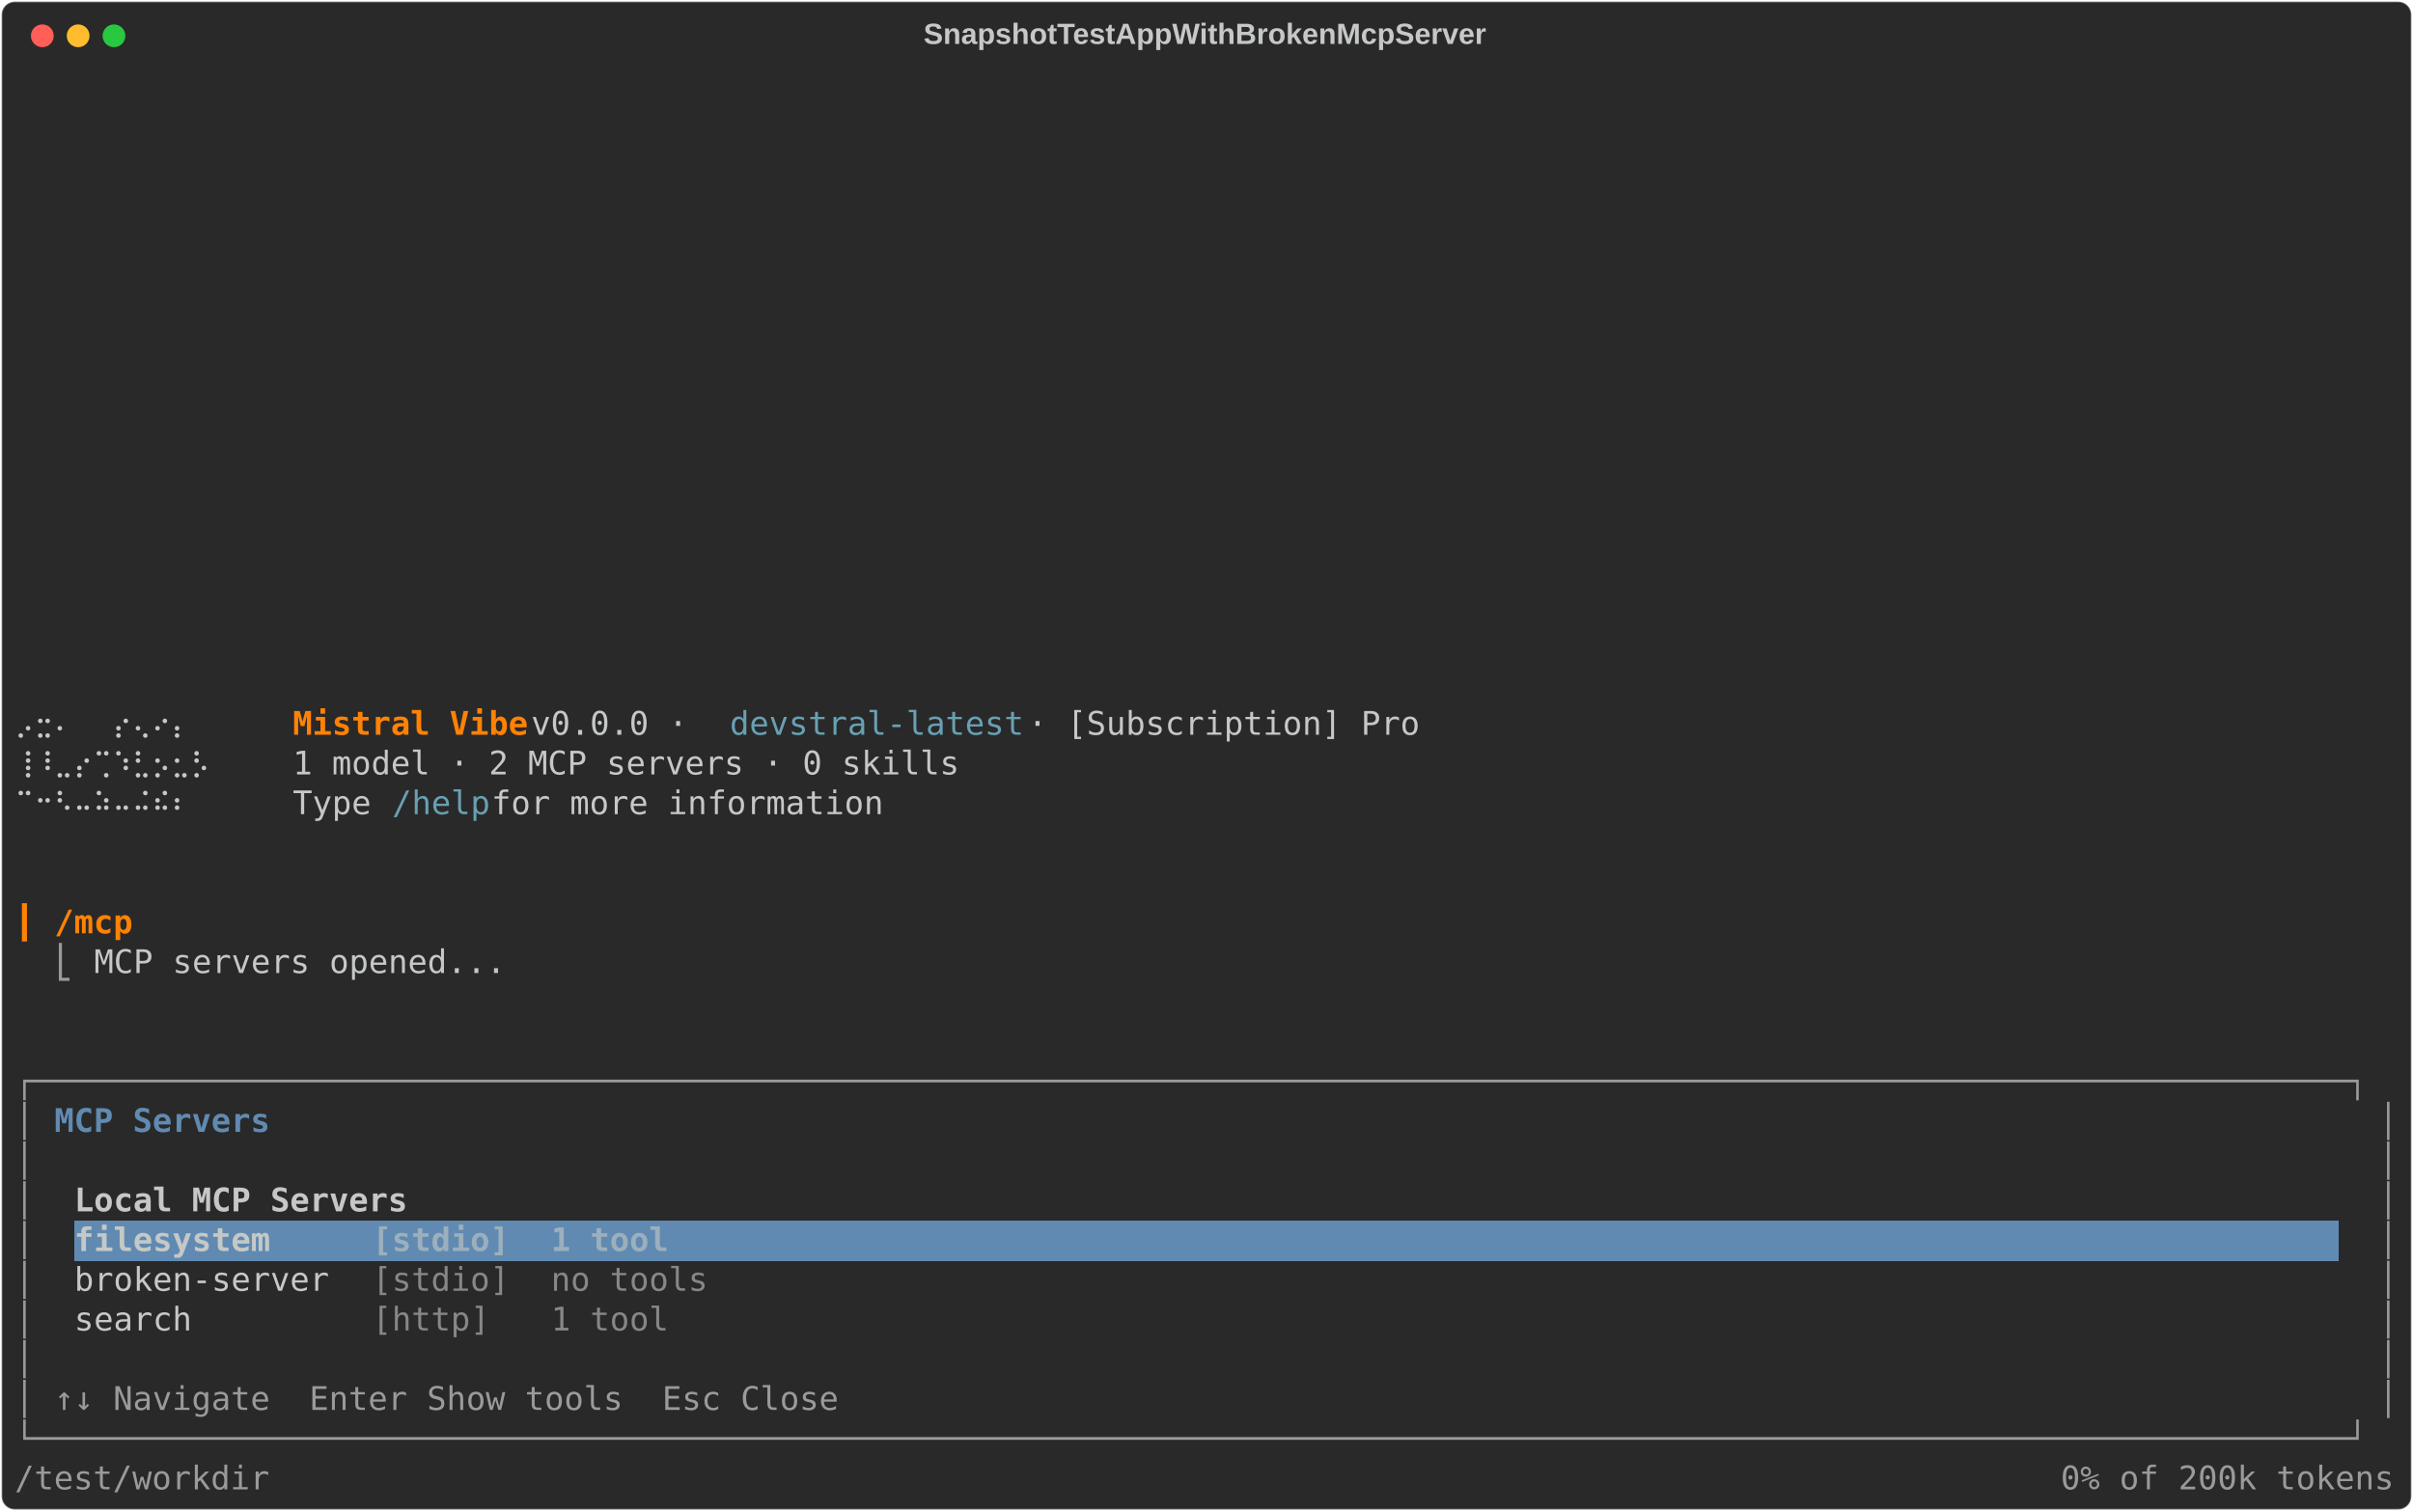
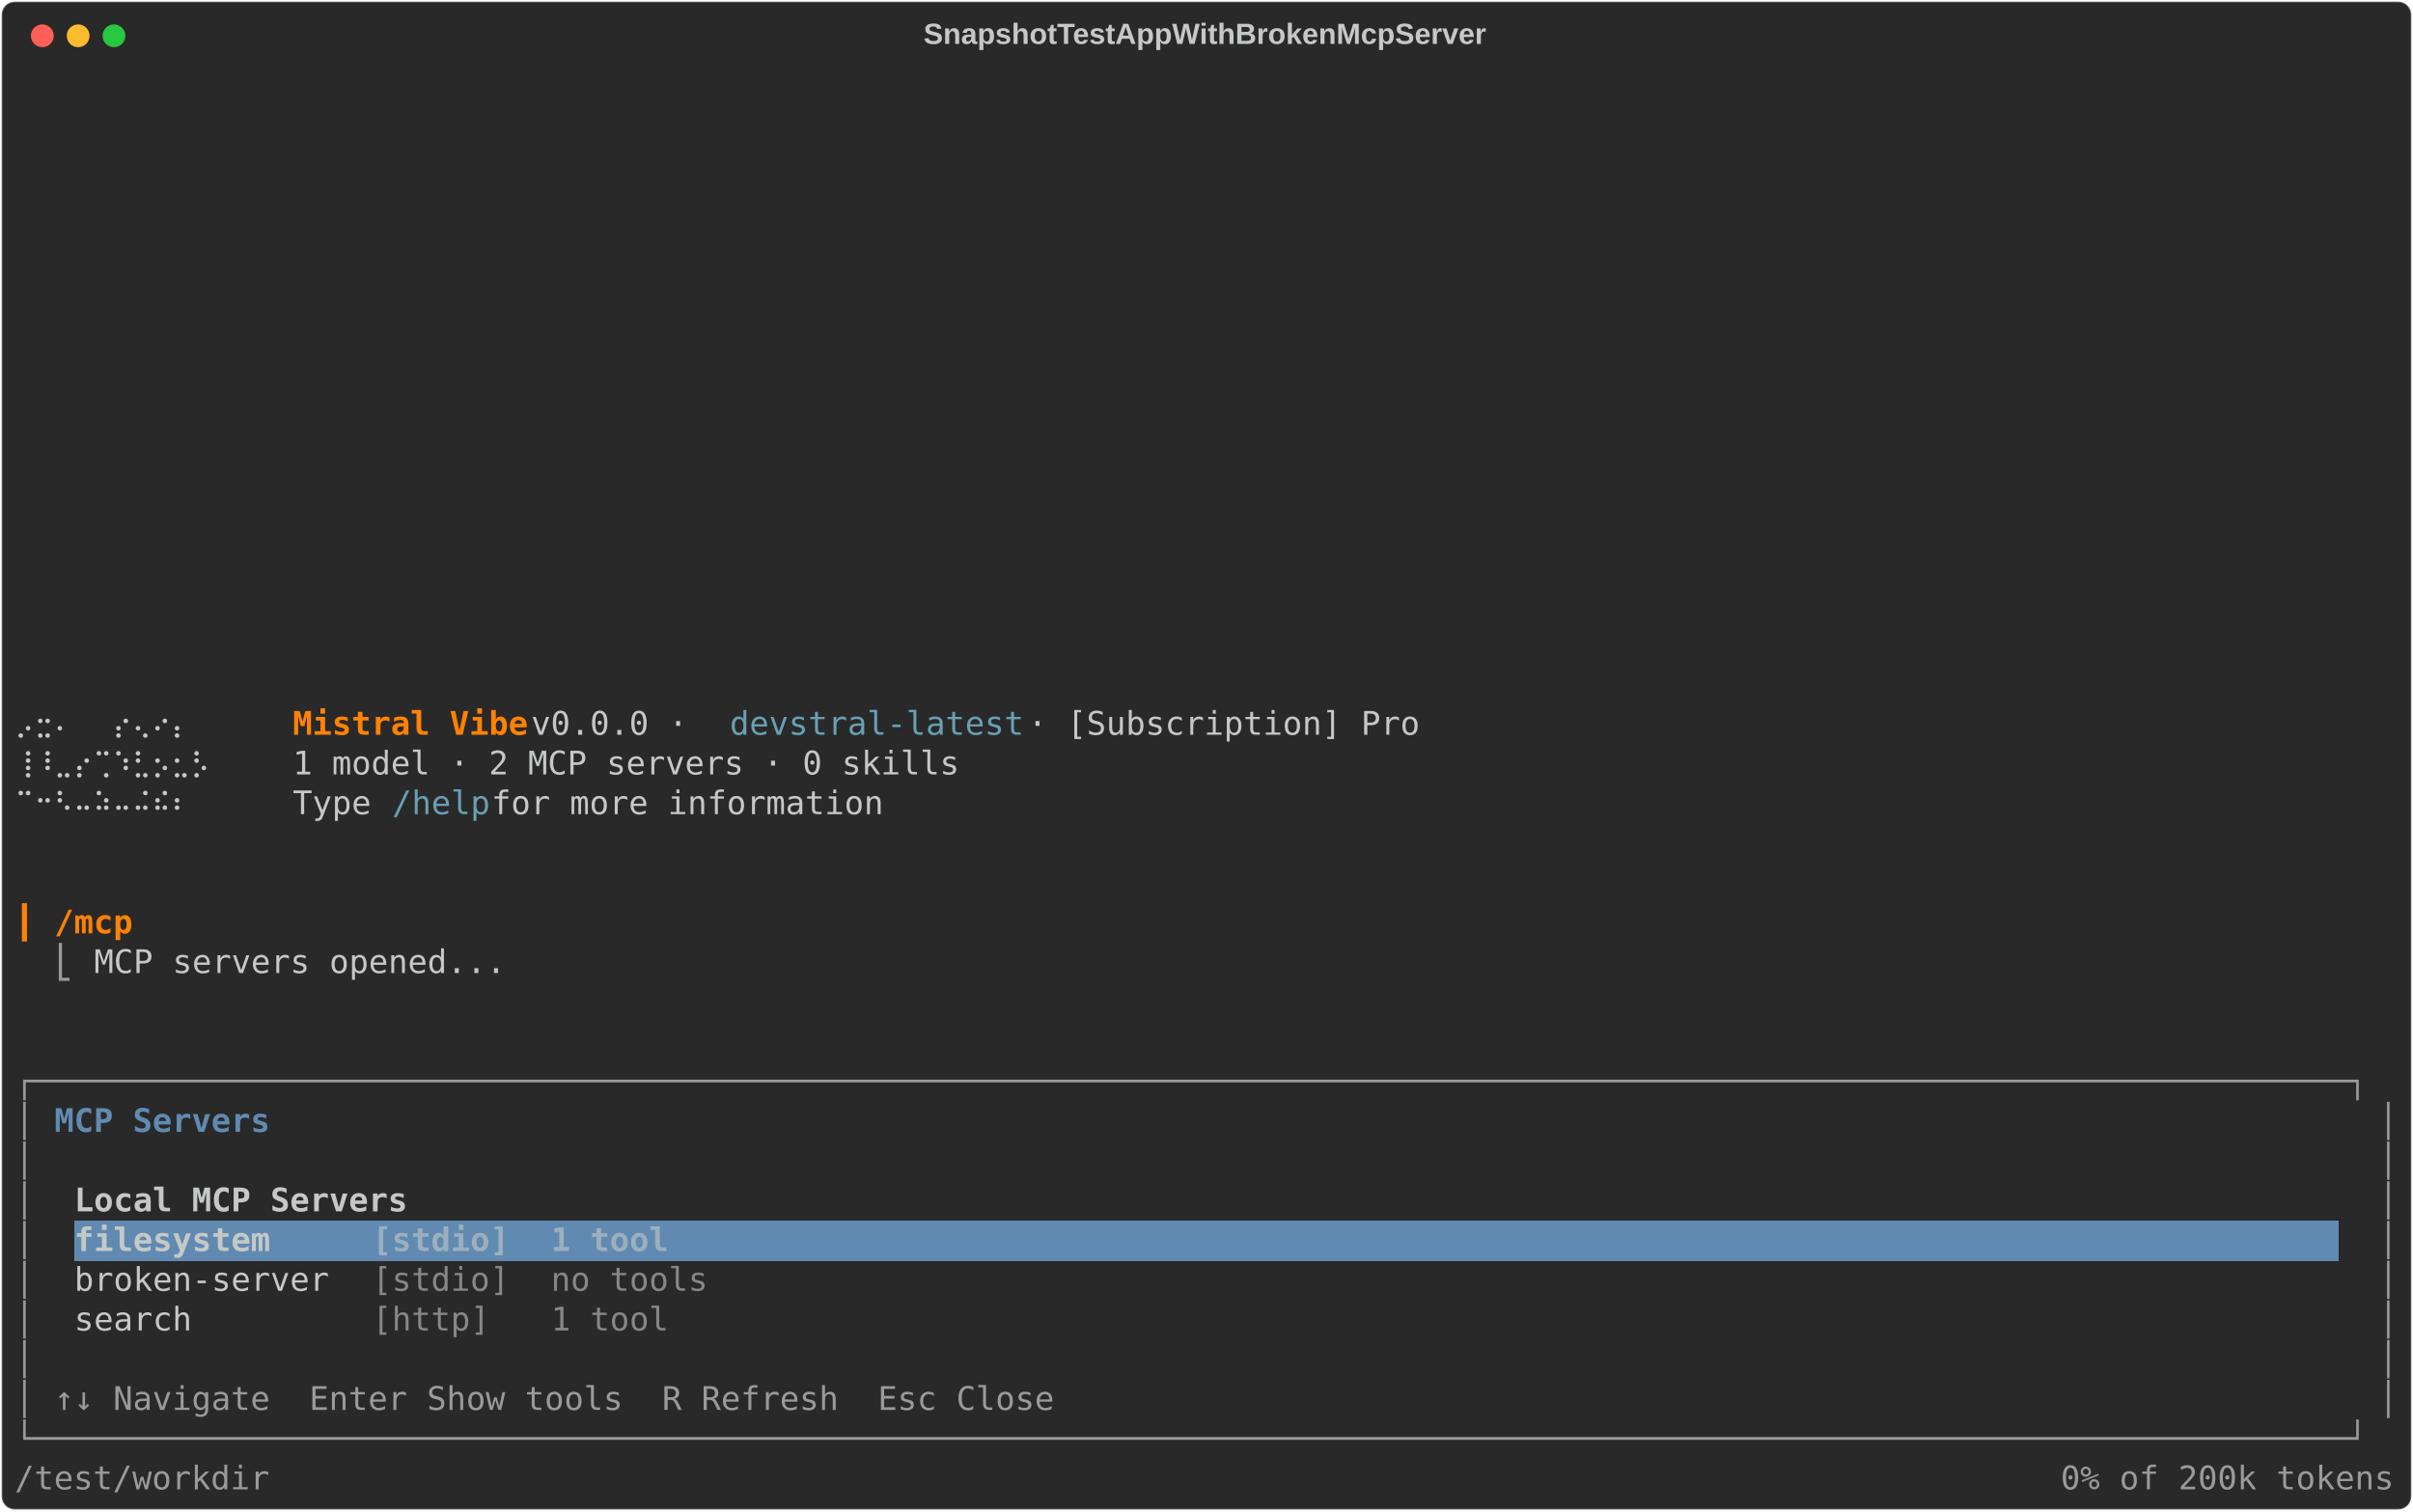
<svg xmlns="http://www.w3.org/2000/svg" class="rich-terminal" viewBox="0 0 1482 928.4">
  <style>

    @font-face {
        font-family: "Fira Code";
        src: local("FiraCode-Regular"),
                url("https://cdnjs.cloudflare.com/ajax/libs/firacode/6.2.0/woff2/FiraCode-Regular.woff2") format("woff2"),
                url("https://cdnjs.cloudflare.com/ajax/libs/firacode/6.2.0/woff/FiraCode-Regular.woff") format("woff");
        font-style: normal;
        font-weight: 400;
    }
    @font-face {
        font-family: "Fira Code";
        src: local("FiraCode-Bold"),
                url("https://cdnjs.cloudflare.com/ajax/libs/firacode/6.2.0/woff2/FiraCode-Bold.woff2") format("woff2"),
                url("https://cdnjs.cloudflare.com/ajax/libs/firacode/6.2.0/woff/FiraCode-Bold.woff") format("woff");
        font-style: bold;
        font-weight: 700;
    }

-     .terminal-matrix {
+     .terminal-2811199383-matrix {
        font-family: Fira Code, monospace;
        font-size: 20px;
        line-height: 24.4px;
        font-variant-east-asian: full-width;
    }

-     .terminal-title {
+     .terminal-2811199383-title {
        font-size: 18px;
        font-weight: bold;
        font-family: arial;
    }

-     .terminal-r1 { fill: #c5c8c6 }
- .terminal-r2 { fill: #ff8205;font-weight: bold }
- .terminal-r3 { fill: #68a0b3 }
- .terminal-r4 { fill: #ff8205 }
- .terminal-r5 { fill: #9a9b99 }
- .terminal-r6 { fill: #608ab1;font-weight: bold }
- .terminal-r7 { fill: #c5c8c6;font-weight: bold }
- .terminal-r8 { fill: #9cafbd;font-weight: bold }
- .terminal-r9 { fill: #868887 }
+     .terminal-2811199383-r1 { fill: #c5c8c6 }
+ .terminal-2811199383-r2 { fill: #ff8205;font-weight: bold }
+ .terminal-2811199383-r3 { fill: #68a0b3 }
+ .terminal-2811199383-r4 { fill: #ff8205 }
+ .terminal-2811199383-r5 { fill: #9a9b99 }
+ .terminal-2811199383-r6 { fill: #608ab1;font-weight: bold }
+ .terminal-2811199383-r7 { fill: #c5c8c6;font-weight: bold }
+ .terminal-2811199383-r8 { fill: #9cafbd;font-weight: bold }
+ .terminal-2811199383-r9 { fill: #868887 }
    </style>
  <defs>
-     <clipPath id="terminal-clip-terminal">
+     <clipPath id="terminal-2811199383-clip-terminal">
      <rect x="0" y="0" width="1463.0" height="877.4" />
    </clipPath>
-     <clipPath id="terminal-line-0">
+     <clipPath id="terminal-2811199383-line-0">
      <rect x="0" y="1.5" width="1464" height="24.65" />
    </clipPath>
-     <clipPath id="terminal-line-1">
+     <clipPath id="terminal-2811199383-line-1">
      <rect x="0" y="25.9" width="1464" height="24.65" />
    </clipPath>
-     <clipPath id="terminal-line-2">
+     <clipPath id="terminal-2811199383-line-2">
      <rect x="0" y="50.3" width="1464" height="24.65" />
    </clipPath>
-     <clipPath id="terminal-line-3">
+     <clipPath id="terminal-2811199383-line-3">
      <rect x="0" y="74.7" width="1464" height="24.65" />
    </clipPath>
-     <clipPath id="terminal-line-4">
+     <clipPath id="terminal-2811199383-line-4">
      <rect x="0" y="99.1" width="1464" height="24.65" />
    </clipPath>
-     <clipPath id="terminal-line-5">
+     <clipPath id="terminal-2811199383-line-5">
      <rect x="0" y="123.5" width="1464" height="24.65" />
    </clipPath>
-     <clipPath id="terminal-line-6">
+     <clipPath id="terminal-2811199383-line-6">
      <rect x="0" y="147.9" width="1464" height="24.65" />
    </clipPath>
-     <clipPath id="terminal-line-7">
+     <clipPath id="terminal-2811199383-line-7">
      <rect x="0" y="172.3" width="1464" height="24.65" />
    </clipPath>
-     <clipPath id="terminal-line-8">
+     <clipPath id="terminal-2811199383-line-8">
      <rect x="0" y="196.7" width="1464" height="24.65" />
    </clipPath>
-     <clipPath id="terminal-line-9">
+     <clipPath id="terminal-2811199383-line-9">
      <rect x="0" y="221.1" width="1464" height="24.65" />
    </clipPath>
-     <clipPath id="terminal-line-10">
+     <clipPath id="terminal-2811199383-line-10">
      <rect x="0" y="245.5" width="1464" height="24.65" />
    </clipPath>
-     <clipPath id="terminal-line-11">
+     <clipPath id="terminal-2811199383-line-11">
      <rect x="0" y="269.9" width="1464" height="24.65" />
    </clipPath>
-     <clipPath id="terminal-line-12">
+     <clipPath id="terminal-2811199383-line-12">
      <rect x="0" y="294.3" width="1464" height="24.65" />
    </clipPath>
-     <clipPath id="terminal-line-13">
+     <clipPath id="terminal-2811199383-line-13">
      <rect x="0" y="318.7" width="1464" height="24.65" />
    </clipPath>
-     <clipPath id="terminal-line-14">
+     <clipPath id="terminal-2811199383-line-14">
      <rect x="0" y="343.1" width="1464" height="24.65" />
    </clipPath>
-     <clipPath id="terminal-line-15">
+     <clipPath id="terminal-2811199383-line-15">
      <rect x="0" y="367.5" width="1464" height="24.65" />
    </clipPath>
-     <clipPath id="terminal-line-16">
+     <clipPath id="terminal-2811199383-line-16">
      <rect x="0" y="391.9" width="1464" height="24.65" />
    </clipPath>
-     <clipPath id="terminal-line-17">
+     <clipPath id="terminal-2811199383-line-17">
      <rect x="0" y="416.3" width="1464" height="24.65" />
    </clipPath>
-     <clipPath id="terminal-line-18">
+     <clipPath id="terminal-2811199383-line-18">
      <rect x="0" y="440.7" width="1464" height="24.65" />
    </clipPath>
-     <clipPath id="terminal-line-19">
+     <clipPath id="terminal-2811199383-line-19">
      <rect x="0" y="465.1" width="1464" height="24.65" />
    </clipPath>
-     <clipPath id="terminal-line-20">
+     <clipPath id="terminal-2811199383-line-20">
      <rect x="0" y="489.5" width="1464" height="24.65" />
    </clipPath>
-     <clipPath id="terminal-line-21">
+     <clipPath id="terminal-2811199383-line-21">
      <rect x="0" y="513.9" width="1464" height="24.65" />
    </clipPath>
-     <clipPath id="terminal-line-22">
+     <clipPath id="terminal-2811199383-line-22">
      <rect x="0" y="538.3" width="1464" height="24.65" />
    </clipPath>
-     <clipPath id="terminal-line-23">
+     <clipPath id="terminal-2811199383-line-23">
      <rect x="0" y="562.7" width="1464" height="24.65" />
    </clipPath>
-     <clipPath id="terminal-line-24">
+     <clipPath id="terminal-2811199383-line-24">
      <rect x="0" y="587.1" width="1464" height="24.65" />
    </clipPath>
-     <clipPath id="terminal-line-25">
+     <clipPath id="terminal-2811199383-line-25">
      <rect x="0" y="611.5" width="1464" height="24.65" />
    </clipPath>
-     <clipPath id="terminal-line-26">
+     <clipPath id="terminal-2811199383-line-26">
      <rect x="0" y="635.9" width="1464" height="24.65" />
    </clipPath>
-     <clipPath id="terminal-line-27">
+     <clipPath id="terminal-2811199383-line-27">
      <rect x="0" y="660.3" width="1464" height="24.65" />
    </clipPath>
-     <clipPath id="terminal-line-28">
+     <clipPath id="terminal-2811199383-line-28">
      <rect x="0" y="684.7" width="1464" height="24.65" />
    </clipPath>
-     <clipPath id="terminal-line-29">
+     <clipPath id="terminal-2811199383-line-29">
      <rect x="0" y="709.1" width="1464" height="24.65" />
    </clipPath>
-     <clipPath id="terminal-line-30">
+     <clipPath id="terminal-2811199383-line-30">
      <rect x="0" y="733.5" width="1464" height="24.65" />
    </clipPath>
-     <clipPath id="terminal-line-31">
+     <clipPath id="terminal-2811199383-line-31">
      <rect x="0" y="757.9" width="1464" height="24.65" />
    </clipPath>
-     <clipPath id="terminal-line-32">
+     <clipPath id="terminal-2811199383-line-32">
      <rect x="0" y="782.3" width="1464" height="24.65" />
    </clipPath>
-     <clipPath id="terminal-line-33">
+     <clipPath id="terminal-2811199383-line-33">
      <rect x="0" y="806.7" width="1464" height="24.65" />
    </clipPath>
-     <clipPath id="terminal-line-34">
+     <clipPath id="terminal-2811199383-line-34">
      <rect x="0" y="831.1" width="1464" height="24.65" />
    </clipPath>
  </defs>
  <rect fill="#292929" stroke="rgba(255,255,255,0.35)" stroke-width="1" x="1" y="1" width="1480" height="926.4" rx="8" />
-   <text class="terminal-title" fill="#c5c8c6" text-anchor="middle" x="740" y="27">SnapshotTestAppWithBrokenMcpServer</text>
+   <text class="terminal-2811199383-title" fill="#c5c8c6" text-anchor="middle" x="740" y="27">SnapshotTestAppWithBrokenMcpServer</text>
  <g transform="translate(26,22)">
    <circle cx="0" cy="0" r="7" fill="#ff5f57" />
    <circle cx="22" cy="0" r="7" fill="#febc2e" />
    <circle cx="44" cy="0" r="7" fill="#28c840" />
  </g>
-   <g transform="translate(9, 41)" clip-path="url(#terminal-clip-terminal)">
+   <g transform="translate(9, 41)" clip-path="url(#terminal-2811199383-clip-terminal)">
    <rect fill="#608ab1" x="36.6" y="709.1" width="183" height="24.65" shape-rendering="crispEdges" />
    <rect fill="#608ab1" x="219.6" y="709.1" width="109.8" height="24.65" shape-rendering="crispEdges" />
    <rect fill="#608ab1" x="329.4" y="709.1" width="97.6" height="24.65" shape-rendering="crispEdges" />
    <rect fill="#608ab1" x="427" y="709.1" width="1000.4" height="24.65" shape-rendering="crispEdges" />
-     <g class="terminal-matrix">
-       <text class="terminal-r1" x="1464" y="20" textLength="12.2" clip-path="url(#terminal-line-0)">
- </text>
-       <text class="terminal-r1" x="1464" y="44.4" textLength="12.2" clip-path="url(#terminal-line-1)">
- </text>
-       <text class="terminal-r1" x="1464" y="68.8" textLength="12.2" clip-path="url(#terminal-line-2)">
- </text>
-       <text class="terminal-r1" x="1464" y="93.2" textLength="12.2" clip-path="url(#terminal-line-3)">
- </text>
-       <text class="terminal-r1" x="1464" y="117.6" textLength="12.2" clip-path="url(#terminal-line-4)">
- </text>
-       <text class="terminal-r1" x="1464" y="142" textLength="12.2" clip-path="url(#terminal-line-5)">
- </text>
-       <text class="terminal-r1" x="1464" y="166.4" textLength="12.2" clip-path="url(#terminal-line-6)">
- </text>
-       <text class="terminal-r1" x="1464" y="190.8" textLength="12.2" clip-path="url(#terminal-line-7)">
- </text>
-       <text class="terminal-r1" x="1464" y="215.2" textLength="12.2" clip-path="url(#terminal-line-8)">
- </text>
-       <text class="terminal-r1" x="1464" y="239.6" textLength="12.2" clip-path="url(#terminal-line-9)">
- </text>
-       <text class="terminal-r1" x="1464" y="264" textLength="12.2" clip-path="url(#terminal-line-10)">
- </text>
-       <text class="terminal-r1" x="1464" y="288.4" textLength="12.2" clip-path="url(#terminal-line-11)">
- </text>
-       <text class="terminal-r1" x="1464" y="312.8" textLength="12.2" clip-path="url(#terminal-line-12)">
- </text>
-       <text class="terminal-r1" x="1464" y="337.2" textLength="12.2" clip-path="url(#terminal-line-13)">
- </text>
-       <text class="terminal-r1" x="1464" y="361.6" textLength="12.2" clip-path="url(#terminal-line-14)">
- </text>
-       <text class="terminal-r1" x="1464" y="386" textLength="12.2" clip-path="url(#terminal-line-15)">
- </text>
-       <text class="terminal-r1" x="0" y="410.4" textLength="134.2" clip-path="url(#terminal-line-16)">  ⡠⣒⠄  ⡔⢄⠔⡄</text>
-       <text class="terminal-r2" x="170.8" y="410.4" textLength="146.4" clip-path="url(#terminal-line-16)">Mistral Vibe</text>
-       <text class="terminal-r1" x="317.2" y="410.4" textLength="122" clip-path="url(#terminal-line-16)"> v0.0.0 · </text>
-       <text class="terminal-r3" x="439.2" y="410.4" textLength="183" clip-path="url(#terminal-line-16)">devstral-latest</text>
-       <text class="terminal-r1" x="622.2" y="410.4" textLength="256.2" clip-path="url(#terminal-line-16)"> · [Subscription] Pro</text>
-       <text class="terminal-r1" x="1464" y="410.4" textLength="12.2" clip-path="url(#terminal-line-16)">
- </text>
-       <text class="terminal-r1" x="0" y="434.8" textLength="134.2" clip-path="url(#terminal-line-17)"> ⢸⠸⣀⡔⢉⠱⣃⡢⣂⡣</text>
-       <text class="terminal-r1" x="170.8" y="434.8" textLength="414.8" clip-path="url(#terminal-line-17)">1 model · 2 MCP servers · 0 skills</text>
-       <text class="terminal-r1" x="1464" y="434.8" textLength="12.2" clip-path="url(#terminal-line-17)">
- </text>
-       <text class="terminal-r1" x="0" y="459.2" textLength="134.2" clip-path="url(#terminal-line-18)">  ⠉⠒⠣⠤⠵⠤⠬⠮⠆</text>
-       <text class="terminal-r1" x="170.8" y="459.2" textLength="61" clip-path="url(#terminal-line-18)">Type </text>
-       <text class="terminal-r3" x="231.8" y="459.2" textLength="61" clip-path="url(#terminal-line-18)">/help</text>
-       <text class="terminal-r1" x="292.8" y="459.2" textLength="256.2" clip-path="url(#terminal-line-18)"> for more information</text>
-       <text class="terminal-r1" x="1464" y="459.2" textLength="12.2" clip-path="url(#terminal-line-18)">
- </text>
-       <text class="terminal-r1" x="1464" y="483.6" textLength="12.2" clip-path="url(#terminal-line-19)">
- </text>
-       <text class="terminal-r1" x="1464" y="508" textLength="12.2" clip-path="url(#terminal-line-20)">
- </text>
-       <text class="terminal-r4" x="0" y="532.4" textLength="12.2" clip-path="url(#terminal-line-21)">┃</text>
-       <text class="terminal-r2" x="24.4" y="532.4" textLength="48.8" clip-path="url(#terminal-line-21)">/mcp</text>
-       <text class="terminal-r1" x="1464" y="532.4" textLength="12.2" clip-path="url(#terminal-line-21)">
- </text>
-       <text class="terminal-r5" x="24.4" y="556.8" textLength="12.2" clip-path="url(#terminal-line-22)">⎣</text>
-       <text class="terminal-r1" x="48.8" y="556.8" textLength="256.2" clip-path="url(#terminal-line-22)">MCP servers opened...</text>
-       <text class="terminal-r1" x="1464" y="556.8" textLength="12.2" clip-path="url(#terminal-line-22)">
- </text>
-       <text class="terminal-r1" x="1464" y="581.2" textLength="12.2" clip-path="url(#terminal-line-23)">
- </text>
-       <text class="terminal-r1" x="1464" y="605.6" textLength="12.2" clip-path="url(#terminal-line-24)">
- </text>
-       <text class="terminal-r5" x="0" y="630" textLength="1464" clip-path="url(#terminal-line-25)">┌──────────────────────────────────────────────────────────────────────────────────────────────────────────────────────┐</text>
-       <text class="terminal-r1" x="1464" y="630" textLength="12.2" clip-path="url(#terminal-line-25)">
- </text>
-       <text class="terminal-r5" x="0" y="654.4" textLength="12.2" clip-path="url(#terminal-line-26)">│</text>
-       <text class="terminal-r6" x="24.4" y="654.4" textLength="134.2" clip-path="url(#terminal-line-26)">MCP Servers</text>
-       <text class="terminal-r5" x="1451.8" y="654.4" textLength="12.2" clip-path="url(#terminal-line-26)">│</text>
-       <text class="terminal-r1" x="1464" y="654.4" textLength="12.2" clip-path="url(#terminal-line-26)">
- </text>
-       <text class="terminal-r5" x="0" y="678.8" textLength="12.2" clip-path="url(#terminal-line-27)">│</text>
-       <text class="terminal-r5" x="1451.8" y="678.8" textLength="12.2" clip-path="url(#terminal-line-27)">│</text>
-       <text class="terminal-r1" x="1464" y="678.8" textLength="12.2" clip-path="url(#terminal-line-27)">
- </text>
-       <text class="terminal-r5" x="0" y="703.2" textLength="12.2" clip-path="url(#terminal-line-28)">│</text>
-       <text class="terminal-r7" x="36.6" y="703.2" textLength="207.4" clip-path="url(#terminal-line-28)">Local MCP Servers</text>
-       <text class="terminal-r5" x="1451.8" y="703.2" textLength="12.2" clip-path="url(#terminal-line-28)">│</text>
-       <text class="terminal-r1" x="1464" y="703.2" textLength="12.2" clip-path="url(#terminal-line-28)">
- </text>
-       <text class="terminal-r5" x="0" y="727.6" textLength="12.2" clip-path="url(#terminal-line-29)">│</text>
-       <text class="terminal-r7" x="36.6" y="727.6" textLength="183" clip-path="url(#terminal-line-29)">  filesystem   </text>
-       <text class="terminal-r8" x="219.6" y="727.6" textLength="109.8" clip-path="url(#terminal-line-29)">  [stdio]</text>
-       <text class="terminal-r8" x="329.4" y="727.6" textLength="97.6" clip-path="url(#terminal-line-29)">  1 tool</text>
-       <text class="terminal-r5" x="1451.8" y="727.6" textLength="12.2" clip-path="url(#terminal-line-29)">│</text>
-       <text class="terminal-r1" x="1464" y="727.6" textLength="12.2" clip-path="url(#terminal-line-29)">
- </text>
-       <text class="terminal-r5" x="0" y="752" textLength="12.2" clip-path="url(#terminal-line-30)">│</text>
-       <text class="terminal-r1" x="36.6" y="752" textLength="183" clip-path="url(#terminal-line-30)">  broken-server</text>
-       <text class="terminal-r9" x="219.6" y="752" textLength="109.8" clip-path="url(#terminal-line-30)">  [stdio]</text>
-       <text class="terminal-r9" x="329.4" y="752" textLength="122" clip-path="url(#terminal-line-30)">  no tools</text>
-       <text class="terminal-r5" x="1451.8" y="752" textLength="12.2" clip-path="url(#terminal-line-30)">│</text>
-       <text class="terminal-r1" x="1464" y="752" textLength="12.2" clip-path="url(#terminal-line-30)">
- </text>
-       <text class="terminal-r5" x="0" y="776.4" textLength="12.2" clip-path="url(#terminal-line-31)">│</text>
-       <text class="terminal-r1" x="36.6" y="776.4" textLength="183" clip-path="url(#terminal-line-31)">  search       </text>
-       <text class="terminal-r9" x="219.6" y="776.4" textLength="109.8" clip-path="url(#terminal-line-31)">  [http] </text>
-       <text class="terminal-r9" x="329.4" y="776.4" textLength="97.6" clip-path="url(#terminal-line-31)">  1 tool</text>
-       <text class="terminal-r5" x="1451.8" y="776.4" textLength="12.2" clip-path="url(#terminal-line-31)">│</text>
-       <text class="terminal-r1" x="1464" y="776.4" textLength="12.2" clip-path="url(#terminal-line-31)">
- </text>
-       <text class="terminal-r5" x="0" y="800.8" textLength="12.2" clip-path="url(#terminal-line-32)">│</text>
-       <text class="terminal-r5" x="1451.8" y="800.8" textLength="12.2" clip-path="url(#terminal-line-32)">│</text>
-       <text class="terminal-r1" x="1464" y="800.8" textLength="12.2" clip-path="url(#terminal-line-32)">
- </text>
-       <text class="terminal-r5" x="0" y="825.2" textLength="12.2" clip-path="url(#terminal-line-33)">│</text>
-       <text class="terminal-r5" x="24.4" y="825.2" textLength="488" clip-path="url(#terminal-line-33)">↑↓ Navigate  Enter Show tools  Esc Close</text>
-       <text class="terminal-r5" x="1451.8" y="825.2" textLength="12.2" clip-path="url(#terminal-line-33)">│</text>
-       <text class="terminal-r1" x="1464" y="825.2" textLength="12.2" clip-path="url(#terminal-line-33)">
- </text>
-       <text class="terminal-r5" x="0" y="849.6" textLength="1464" clip-path="url(#terminal-line-34)">└──────────────────────────────────────────────────────────────────────────────────────────────────────────────────────┘</text>
-       <text class="terminal-r1" x="1464" y="849.6" textLength="12.2" clip-path="url(#terminal-line-34)">
- </text>
-       <text class="terminal-r5" x="0" y="874" textLength="158.6" clip-path="url(#terminal-line-35)">/test/workdir</text>
-       <text class="terminal-r5" x="1256.6" y="874" textLength="207.4" clip-path="url(#terminal-line-35)">0% of 200k tokens</text>
+     <g class="terminal-2811199383-matrix">
+       <text class="terminal-2811199383-r1" x="1464" y="20" textLength="12.2" clip-path="url(#terminal-2811199383-line-0)">
+ </text>
+       <text class="terminal-2811199383-r1" x="1464" y="44.4" textLength="12.2" clip-path="url(#terminal-2811199383-line-1)">
+ </text>
+       <text class="terminal-2811199383-r1" x="1464" y="68.8" textLength="12.2" clip-path="url(#terminal-2811199383-line-2)">
+ </text>
+       <text class="terminal-2811199383-r1" x="1464" y="93.2" textLength="12.2" clip-path="url(#terminal-2811199383-line-3)">
+ </text>
+       <text class="terminal-2811199383-r1" x="1464" y="117.6" textLength="12.2" clip-path="url(#terminal-2811199383-line-4)">
+ </text>
+       <text class="terminal-2811199383-r1" x="1464" y="142" textLength="12.2" clip-path="url(#terminal-2811199383-line-5)">
+ </text>
+       <text class="terminal-2811199383-r1" x="1464" y="166.4" textLength="12.2" clip-path="url(#terminal-2811199383-line-6)">
+ </text>
+       <text class="terminal-2811199383-r1" x="1464" y="190.8" textLength="12.2" clip-path="url(#terminal-2811199383-line-7)">
+ </text>
+       <text class="terminal-2811199383-r1" x="1464" y="215.2" textLength="12.2" clip-path="url(#terminal-2811199383-line-8)">
+ </text>
+       <text class="terminal-2811199383-r1" x="1464" y="239.6" textLength="12.2" clip-path="url(#terminal-2811199383-line-9)">
+ </text>
+       <text class="terminal-2811199383-r1" x="1464" y="264" textLength="12.2" clip-path="url(#terminal-2811199383-line-10)">
+ </text>
+       <text class="terminal-2811199383-r1" x="1464" y="288.4" textLength="12.2" clip-path="url(#terminal-2811199383-line-11)">
+ </text>
+       <text class="terminal-2811199383-r1" x="1464" y="312.8" textLength="12.2" clip-path="url(#terminal-2811199383-line-12)">
+ </text>
+       <text class="terminal-2811199383-r1" x="1464" y="337.2" textLength="12.2" clip-path="url(#terminal-2811199383-line-13)">
+ </text>
+       <text class="terminal-2811199383-r1" x="1464" y="361.6" textLength="12.2" clip-path="url(#terminal-2811199383-line-14)">
+ </text>
+       <text class="terminal-2811199383-r1" x="1464" y="386" textLength="12.2" clip-path="url(#terminal-2811199383-line-15)">
+ </text>
+       <text class="terminal-2811199383-r1" x="0" y="410.4" textLength="134.2" clip-path="url(#terminal-2811199383-line-16)">  ⡠⣒⠄  ⡔⢄⠔⡄</text>
+       <text class="terminal-2811199383-r2" x="170.8" y="410.4" textLength="146.4" clip-path="url(#terminal-2811199383-line-16)">Mistral Vibe</text>
+       <text class="terminal-2811199383-r1" x="317.2" y="410.4" textLength="122" clip-path="url(#terminal-2811199383-line-16)"> v0.0.0 · </text>
+       <text class="terminal-2811199383-r3" x="439.2" y="410.4" textLength="183" clip-path="url(#terminal-2811199383-line-16)">devstral-latest</text>
+       <text class="terminal-2811199383-r1" x="622.2" y="410.4" textLength="256.2" clip-path="url(#terminal-2811199383-line-16)"> · [Subscription] Pro</text>
+       <text class="terminal-2811199383-r1" x="1464" y="410.4" textLength="12.2" clip-path="url(#terminal-2811199383-line-16)">
+ </text>
+       <text class="terminal-2811199383-r1" x="0" y="434.8" textLength="134.2" clip-path="url(#terminal-2811199383-line-17)"> ⢸⠸⣀⡔⢉⠱⣃⡢⣂⡣</text>
+       <text class="terminal-2811199383-r1" x="170.8" y="434.8" textLength="414.8" clip-path="url(#terminal-2811199383-line-17)">1 model · 2 MCP servers · 0 skills</text>
+       <text class="terminal-2811199383-r1" x="1464" y="434.8" textLength="12.2" clip-path="url(#terminal-2811199383-line-17)">
+ </text>
+       <text class="terminal-2811199383-r1" x="0" y="459.2" textLength="134.2" clip-path="url(#terminal-2811199383-line-18)">  ⠉⠒⠣⠤⠵⠤⠬⠮⠆</text>
+       <text class="terminal-2811199383-r1" x="170.8" y="459.2" textLength="61" clip-path="url(#terminal-2811199383-line-18)">Type </text>
+       <text class="terminal-2811199383-r3" x="231.8" y="459.2" textLength="61" clip-path="url(#terminal-2811199383-line-18)">/help</text>
+       <text class="terminal-2811199383-r1" x="292.8" y="459.2" textLength="256.2" clip-path="url(#terminal-2811199383-line-18)"> for more information</text>
+       <text class="terminal-2811199383-r1" x="1464" y="459.2" textLength="12.2" clip-path="url(#terminal-2811199383-line-18)">
+ </text>
+       <text class="terminal-2811199383-r1" x="1464" y="483.6" textLength="12.2" clip-path="url(#terminal-2811199383-line-19)">
+ </text>
+       <text class="terminal-2811199383-r1" x="1464" y="508" textLength="12.2" clip-path="url(#terminal-2811199383-line-20)">
+ </text>
+       <text class="terminal-2811199383-r4" x="0" y="532.4" textLength="12.2" clip-path="url(#terminal-2811199383-line-21)">┃</text>
+       <text class="terminal-2811199383-r2" x="24.4" y="532.4" textLength="48.8" clip-path="url(#terminal-2811199383-line-21)">/mcp</text>
+       <text class="terminal-2811199383-r1" x="1464" y="532.4" textLength="12.2" clip-path="url(#terminal-2811199383-line-21)">
+ </text>
+       <text class="terminal-2811199383-r5" x="24.4" y="556.8" textLength="12.2" clip-path="url(#terminal-2811199383-line-22)">⎣</text>
+       <text class="terminal-2811199383-r1" x="48.8" y="556.8" textLength="256.2" clip-path="url(#terminal-2811199383-line-22)">MCP servers opened...</text>
+       <text class="terminal-2811199383-r1" x="1464" y="556.8" textLength="12.2" clip-path="url(#terminal-2811199383-line-22)">
+ </text>
+       <text class="terminal-2811199383-r1" x="1464" y="581.2" textLength="12.2" clip-path="url(#terminal-2811199383-line-23)">
+ </text>
+       <text class="terminal-2811199383-r1" x="1464" y="605.6" textLength="12.2" clip-path="url(#terminal-2811199383-line-24)">
+ </text>
+       <text class="terminal-2811199383-r5" x="0" y="630" textLength="1464" clip-path="url(#terminal-2811199383-line-25)">┌──────────────────────────────────────────────────────────────────────────────────────────────────────────────────────┐</text>
+       <text class="terminal-2811199383-r1" x="1464" y="630" textLength="12.2" clip-path="url(#terminal-2811199383-line-25)">
+ </text>
+       <text class="terminal-2811199383-r5" x="0" y="654.4" textLength="12.2" clip-path="url(#terminal-2811199383-line-26)">│</text>
+       <text class="terminal-2811199383-r6" x="24.4" y="654.4" textLength="134.2" clip-path="url(#terminal-2811199383-line-26)">MCP Servers</text>
+       <text class="terminal-2811199383-r5" x="1451.8" y="654.4" textLength="12.2" clip-path="url(#terminal-2811199383-line-26)">│</text>
+       <text class="terminal-2811199383-r1" x="1464" y="654.4" textLength="12.2" clip-path="url(#terminal-2811199383-line-26)">
+ </text>
+       <text class="terminal-2811199383-r5" x="0" y="678.8" textLength="12.2" clip-path="url(#terminal-2811199383-line-27)">│</text>
+       <text class="terminal-2811199383-r5" x="1451.8" y="678.8" textLength="12.2" clip-path="url(#terminal-2811199383-line-27)">│</text>
+       <text class="terminal-2811199383-r1" x="1464" y="678.8" textLength="12.2" clip-path="url(#terminal-2811199383-line-27)">
+ </text>
+       <text class="terminal-2811199383-r5" x="0" y="703.2" textLength="12.2" clip-path="url(#terminal-2811199383-line-28)">│</text>
+       <text class="terminal-2811199383-r7" x="36.6" y="703.2" textLength="207.4" clip-path="url(#terminal-2811199383-line-28)">Local MCP Servers</text>
+       <text class="terminal-2811199383-r5" x="1451.8" y="703.2" textLength="12.2" clip-path="url(#terminal-2811199383-line-28)">│</text>
+       <text class="terminal-2811199383-r1" x="1464" y="703.2" textLength="12.2" clip-path="url(#terminal-2811199383-line-28)">
+ </text>
+       <text class="terminal-2811199383-r5" x="0" y="727.6" textLength="12.2" clip-path="url(#terminal-2811199383-line-29)">│</text>
+       <text class="terminal-2811199383-r7" x="36.6" y="727.6" textLength="183" clip-path="url(#terminal-2811199383-line-29)">  filesystem   </text>
+       <text class="terminal-2811199383-r8" x="219.6" y="727.6" textLength="109.8" clip-path="url(#terminal-2811199383-line-29)">  [stdio]</text>
+       <text class="terminal-2811199383-r8" x="329.4" y="727.6" textLength="97.6" clip-path="url(#terminal-2811199383-line-29)">  1 tool</text>
+       <text class="terminal-2811199383-r5" x="1451.8" y="727.6" textLength="12.2" clip-path="url(#terminal-2811199383-line-29)">│</text>
+       <text class="terminal-2811199383-r1" x="1464" y="727.6" textLength="12.2" clip-path="url(#terminal-2811199383-line-29)">
+ </text>
+       <text class="terminal-2811199383-r5" x="0" y="752" textLength="12.2" clip-path="url(#terminal-2811199383-line-30)">│</text>
+       <text class="terminal-2811199383-r1" x="36.6" y="752" textLength="183" clip-path="url(#terminal-2811199383-line-30)">  broken-server</text>
+       <text class="terminal-2811199383-r9" x="219.6" y="752" textLength="109.8" clip-path="url(#terminal-2811199383-line-30)">  [stdio]</text>
+       <text class="terminal-2811199383-r9" x="329.4" y="752" textLength="122" clip-path="url(#terminal-2811199383-line-30)">  no tools</text>
+       <text class="terminal-2811199383-r5" x="1451.8" y="752" textLength="12.2" clip-path="url(#terminal-2811199383-line-30)">│</text>
+       <text class="terminal-2811199383-r1" x="1464" y="752" textLength="12.2" clip-path="url(#terminal-2811199383-line-30)">
+ </text>
+       <text class="terminal-2811199383-r5" x="0" y="776.4" textLength="12.2" clip-path="url(#terminal-2811199383-line-31)">│</text>
+       <text class="terminal-2811199383-r1" x="36.6" y="776.4" textLength="183" clip-path="url(#terminal-2811199383-line-31)">  search       </text>
+       <text class="terminal-2811199383-r9" x="219.6" y="776.4" textLength="109.8" clip-path="url(#terminal-2811199383-line-31)">  [http] </text>
+       <text class="terminal-2811199383-r9" x="329.4" y="776.4" textLength="97.6" clip-path="url(#terminal-2811199383-line-31)">  1 tool</text>
+       <text class="terminal-2811199383-r5" x="1451.8" y="776.4" textLength="12.2" clip-path="url(#terminal-2811199383-line-31)">│</text>
+       <text class="terminal-2811199383-r1" x="1464" y="776.4" textLength="12.2" clip-path="url(#terminal-2811199383-line-31)">
+ </text>
+       <text class="terminal-2811199383-r5" x="0" y="800.8" textLength="12.2" clip-path="url(#terminal-2811199383-line-32)">│</text>
+       <text class="terminal-2811199383-r5" x="1451.8" y="800.8" textLength="12.2" clip-path="url(#terminal-2811199383-line-32)">│</text>
+       <text class="terminal-2811199383-r1" x="1464" y="800.8" textLength="12.2" clip-path="url(#terminal-2811199383-line-32)">
+ </text>
+       <text class="terminal-2811199383-r5" x="0" y="825.2" textLength="12.2" clip-path="url(#terminal-2811199383-line-33)">│</text>
+       <text class="terminal-2811199383-r5" x="24.4" y="825.2" textLength="622.2" clip-path="url(#terminal-2811199383-line-33)">↑↓ Navigate  Enter Show tools  R Refresh  Esc Close</text>
+       <text class="terminal-2811199383-r5" x="1451.8" y="825.2" textLength="12.2" clip-path="url(#terminal-2811199383-line-33)">│</text>
+       <text class="terminal-2811199383-r1" x="1464" y="825.2" textLength="12.2" clip-path="url(#terminal-2811199383-line-33)">
+ </text>
+       <text class="terminal-2811199383-r5" x="0" y="849.6" textLength="1464" clip-path="url(#terminal-2811199383-line-34)">└──────────────────────────────────────────────────────────────────────────────────────────────────────────────────────┘</text>
+       <text class="terminal-2811199383-r1" x="1464" y="849.6" textLength="12.2" clip-path="url(#terminal-2811199383-line-34)">
+ </text>
+       <text class="terminal-2811199383-r5" x="0" y="874" textLength="158.6" clip-path="url(#terminal-2811199383-line-35)">/test/workdir</text>
+       <text class="terminal-2811199383-r5" x="1256.6" y="874" textLength="207.4" clip-path="url(#terminal-2811199383-line-35)">0% of 200k tokens</text>
    </g>
  </g>
</svg>
